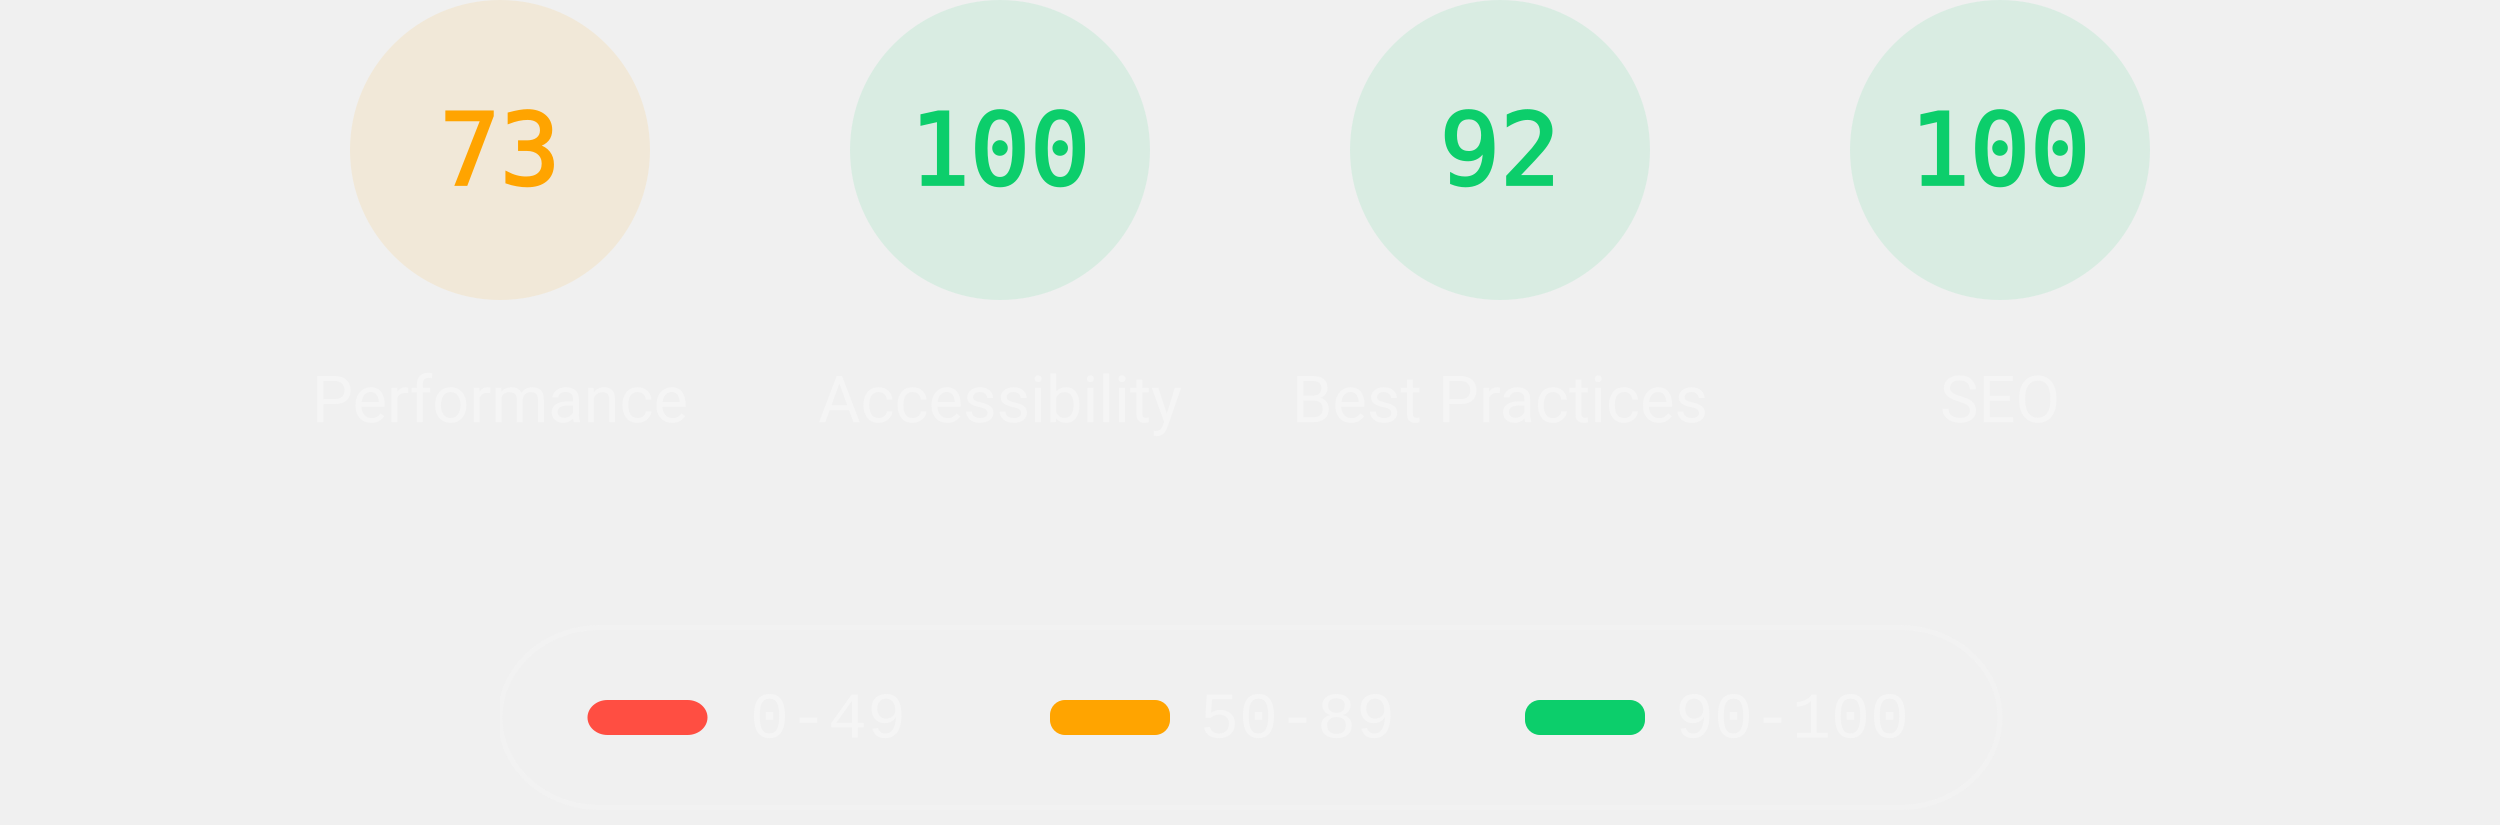
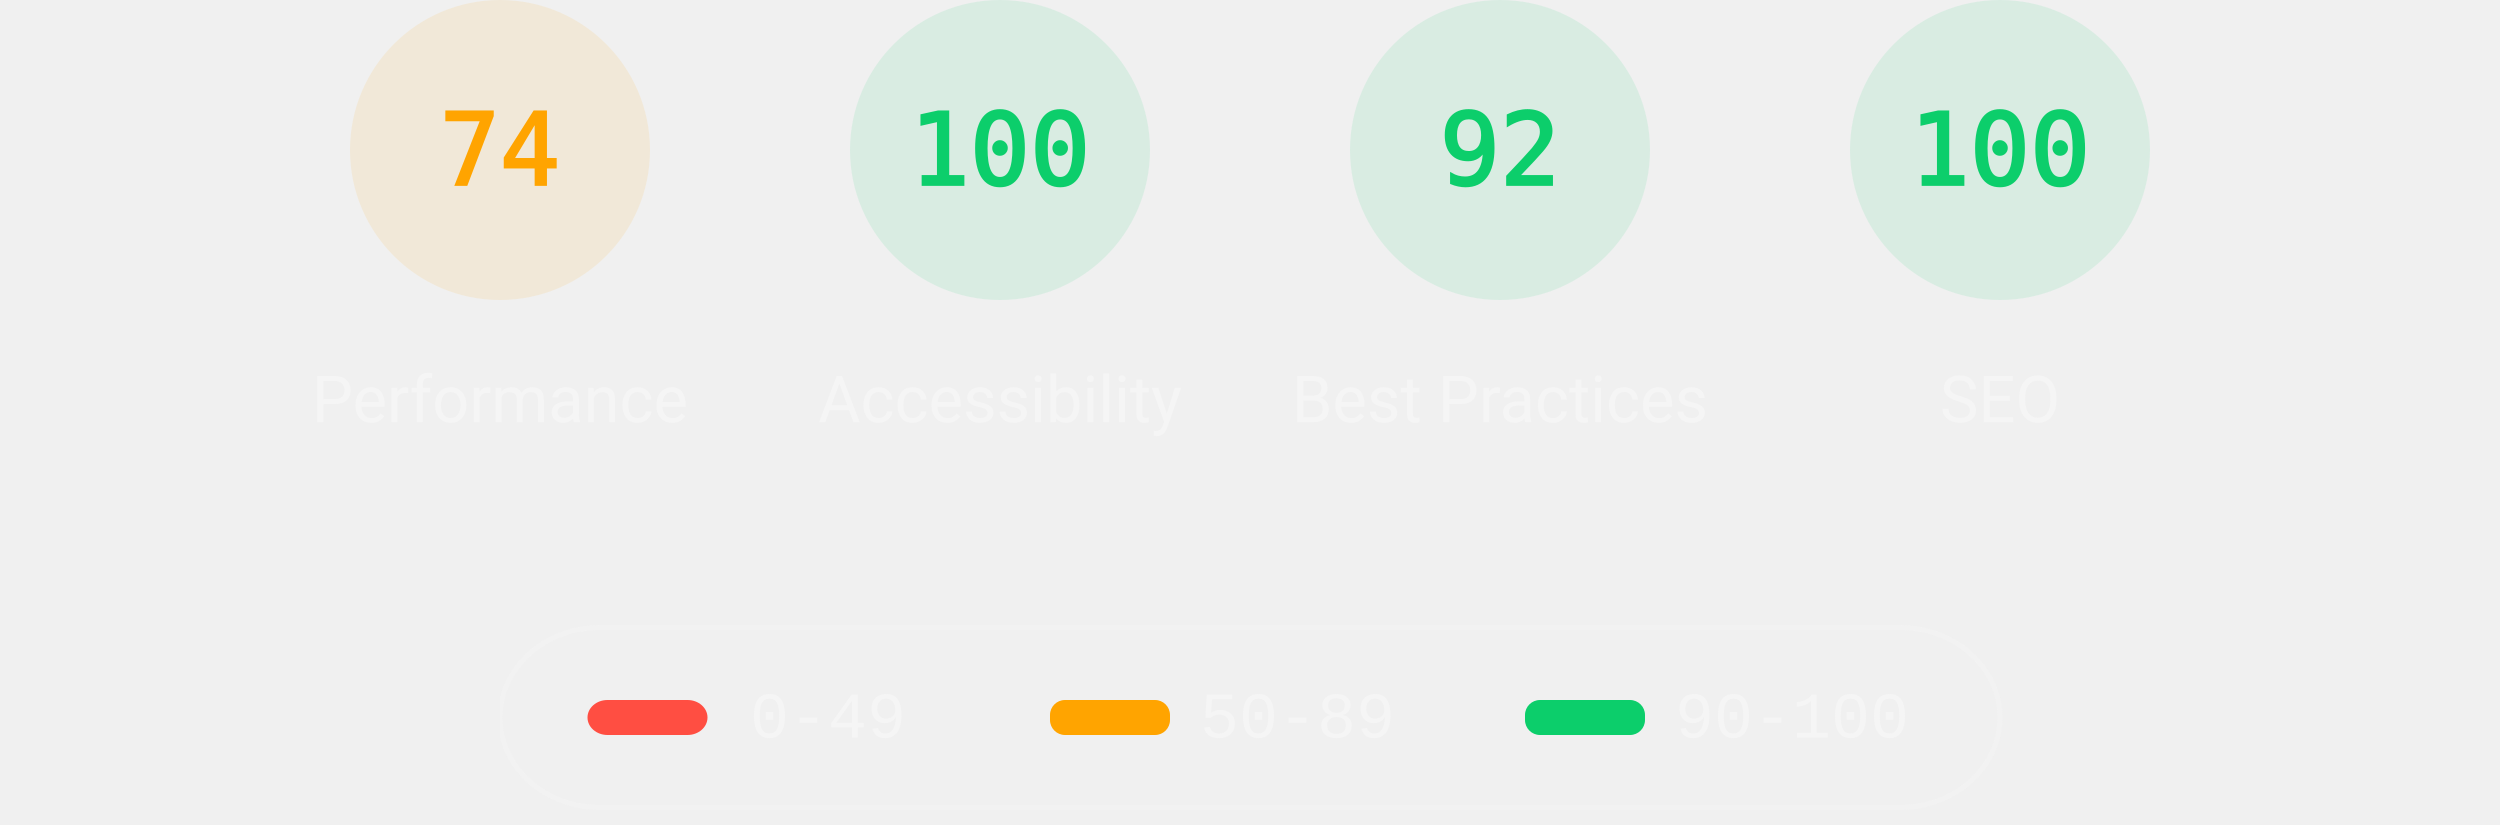
<svg xmlns="http://www.w3.org/2000/svg" class="theme--dark" fill="none" width="1000" height="330">
  <style>
			.gauge-base {
				opacity: 0.1
			}

			.gauge-arc {
				fill: none;
				animation-delay: 250ms;
				stroke-linecap: round;
				transform: rotate(-90deg);
				transform-origin: 100px 60px;
				animation: load-gauge 1s ease forwards
			}

			.guage-text {
				font-size: 40px;
				font-family: monospace;
				text-align: center
			}

			.guage-red {
				color: #ff4e42;
				fill: #ff4e42;
				stroke: #ff4e42
			}
			.guage-orange {
				color: #ffa400;
				fill: #ffa400;
				stroke: #ffa400
			}
			.guage-green {
				color: #0cce6b;
				fill: #0cce6b;
				stroke: #0cce6b
			}
			.theme--agnostic .guage-undefined {
				color: #5c5c5c;
				fill: #5c5c5c;
				stroke: #5c5c5c
			}
			.theme--light .guage-undefined {
				color: #1e1e1e;
				fill: #1e1e1e;
				stroke: #1e1e1e
			}
			.theme--dark .guage-undefined {
				color: #f5f5f5;
				fill: #f5f5f5;
				stroke: #f5f5f5
			}

			.guage-title {
				stroke: none;
				font-size: 26px;
				line-height: 26px;
				font-family: Roboto, Halvetica, Arial, sans-serif
			}
			.metric.guage-title {
				font-family: 'Courier New', Courier, monospace
			}
			.theme--agnostic .guage-title {
				color: #737373;
				fill: #737373
			}
			.theme--light .guage-title {
				color: #212121;
				fill: #212121
			}
			.theme--dark .guage-title {
				color: #f5f5f5;
				fill: #f5f5f5
			}

			@keyframes load-gauge {
				from {
					stroke-dasharray: 0 352.858
				}
			}
			.lh-gauge--pwa__disc {
				fill: #e0e0e0
			}
			.lh-gauge--pwa__logo {
				position: relative;
				fill: #b0b0b0
			}
			.lh-gauge--pwa__invisible {
				display: none
			}
			.lh-gauge--pwa__visible {
				display: inline
			}
			.guage-invisible {
				display: none
			}
			.lh-gauge--pwa__logo--primary-color {
				fill: #304ffe
			}
			.theme--agnostic .lh-gauge--pwa__logo--secondary-color {
				fill: #787878
			}
			.theme--light .lh-gauge--pwa__logo--secondary-color {
				fill: #3d3d3d
			}
			.theme--dark .lh-gauge--pwa__logo--secondary-color {
				fill: #d8b6b6
			}
			.theme--light #svg_2 {
				stroke: #00000022
			}
			.theme--agnostic #svg_2 {
				stroke: #616161
			}
			.theme--light #svg_2 {
				stroke: #00000022
			}
			.theme--dark #svg_2 {
				stroke: #f5f5f566
			}
		</style>
  <svg class="guage-div guage-perf guage-orange" viewBox="0 0 200 200" width="200" height="200" x="100" y="0">
    <circle class="gauge-base" r="56" cx="100" cy="60" stroke-width="8" />
-     <circle class="gauge-arc guage-arc-1" r="56" cx="100" cy="60" stroke-width="8" style="stroke-dasharray: 256.856, 351.858;" />
-     <text class="guage-text" x="100px" y="60px" alignment-baseline="central" dominant-baseline="central" text-anchor="middle">73</text>
+     <circle class="gauge-arc guage-arc-1" r="56" cx="100" cy="60" stroke-width="8" style="stroke-dasharray: 260.375, 351.858;" />
+     <text class="guage-text" x="100px" y="60px" alignment-baseline="central" dominant-baseline="central" text-anchor="middle">74</text>
    <text class="guage-title" x="100px" y="160px" alignment-baseline="central" dominant-baseline="central" text-anchor="middle">Performance</text>
  </svg>
  <svg class="guage-div guage-acc guage-green" viewBox="0 0 200 200" width="200" height="200" x="300" y="0">
    <circle class="gauge-base" r="56" cx="100" cy="60" stroke-width="8" />
    <circle class="gauge-arc guage-arc-2" r="56" cx="100" cy="60" stroke-width="8" style="stroke-dasharray: 351.858, 351.858;" />
    <text class="guage-text" x="100px" y="60px" alignment-baseline="central" dominant-baseline="central" text-anchor="middle">100</text>
    <text class="guage-title" x="100px" y="160px" alignment-baseline="central" dominant-baseline="central" text-anchor="middle">Accessibility</text>
  </svg>
  <svg class="guage-div guage-best guage-green" viewBox="0 0 200 200" width="200" height="200" x="500" y="0">
    <circle class="gauge-base" r="56" cx="100" cy="60" stroke-width="8" />
    <circle class="gauge-arc guage-arc-3" r="56" cx="100" cy="60" stroke-width="8" style="stroke-dasharray: 323.709, 351.858;" />
    <text class="guage-text" x="100px" y="60px" alignment-baseline="central" dominant-baseline="central" text-anchor="middle">92</text>
    <text class="guage-title" x="100px" y="160px" alignment-baseline="central" dominant-baseline="central" text-anchor="middle">Best Practices</text>
  </svg>
  <svg class="guage-div guage-seo guage-green" viewBox="0 0 200 200" width="200" height="200" x="700" y="0">
    <circle class="gauge-base" r="56" cx="100" cy="60" stroke-width="8" />
    <circle class="gauge-arc guage-arc-4" r="56" cx="100" cy="60" stroke-width="8" style="stroke-dasharray: 351.858, 351.858;" />
    <text class="guage-text" x="100px" y="60px" alignment-baseline="central" dominant-baseline="central" text-anchor="middle">100</text>
    <text class="guage-title" x="100px" y="160px" alignment-baseline="central" dominant-baseline="central" text-anchor="middle">SEO</text>
  </svg>
  <svg class="guage-div guage-pwa guage-invisible" viewBox="0 0 200 200" width="200" height="200" x="900" y="0">
    <svg viewBox="0 0 60 60" width="112" height="112" x="44" y="4">
      <defs>
        <linearGradient id="lh-gauge--pwa__check-circle__gradient-0" x1="50%" y1="0%" x2="50%" y2="100%">
          <stop stop-color="#00C852" offset="0%" />
          <stop stop-color="#009688" offset="100%" />
        </linearGradient>
        <linearGradient id="lh-gauge--pwa__installable__shadow-gradient-0" x1="76.056%" x2="24.111%" y1="82.995%" y2="24.735%">
          <stop stop-color="#A5D6A7" offset="0%" />
          <stop stop-color="#80CBC4" offset="100%" />
        </linearGradient>
        <linearGradient id="lh-gauge--pwa__fast-reliable__shadow-gradient-0" x1="76.056%" y1="82.995%" x2="25.678%" y2="26.493%">
          <stop stop-color="#64B5F6" offset="0%" />
          <stop stop-color="#2979FF" offset="100%" />
        </linearGradient>
        <g id="lh-gauge--pwa__fast-reliable-badge-0">
          <circle fill="#FFFFFF" cx="10" cy="10" r="10" />
          <path fill="#304FFE" d="M10 3.58l5.25 2.34v3.5c0 3.23-2.24 6.26-5.25 7-3.01-.74-5.25-3.77-5.25-7v-3.5L10 3.58zm-.47 10.74l2.76-4.83.03-.07c.04-.08 0-.24-.22-.24h-1.64l.47-3.26h-.47l-2.7 4.77c-.02.01.05-.1-.04.05-.09.16-.1.31.18.31h1.63l-.47 3.27h.47z" />
        </g>
        <g id="lh-gauge--pwa__installable-badge-0">
          <circle fill="#FFFFFF" cx="10" cy="10" r="10" />
          <path fill="#009688" d="M10 4.167A5.835 5.835 0 0 0 4.167 10 5.835 5.835 0 0 0 10 15.833 5.835 5.835 0 0 0 15.833 10 5.835 5.835 0 0 0 10 4.167zm2.917 6.416h-2.334v2.334H9.417v-2.334H7.083V9.417h2.334V7.083h1.166v2.334h2.334v1.166z" />
        </g>
      </defs>
      <g stroke="none" fill-rule="nonzero">
        <circle class="lh-gauge--pwa__disc" cx="30" cy="30" r="30" />
        <g class="lh-gauge--pwa__logo">
          <path d="M35.66 19.39l.7-1.75h2L37.4 15 38.6 12l3.4 9h-2.51l-.58-1.61z" />
          <path d="M33.52 21l3.65-9h-2.42l-2.5 5.82L30.5 12h-1.86l-1.9 5.82-1.35-2.65-1.21 3.72L25.4 21h2.38l1.72-5.2 1.64 5.2z" />
          <path fill-rule="nonzero" d="M20.3 17.91h1.48c.45 0 .85-.05 1.2-.15l.39-1.18 1.07-3.3a2.64 2.64 0 0 0-.28-.37c-.55-.6-1.36-.91-2.42-.91H18v9h2.3V17.9zm1.96-3.84c.22.22.33.5.33.87 0 .36-.1.65-.29.87-.2.23-.59.35-1.15.35h-.86v-2.41h.87c.52 0 .89.1 1.1.32z" />
        </g>
        <rect class="lh-gauge--pwa__component lh-gauge--pwa__na-line lh-gauge--pwa__invisible" fill="#FFFFFF" x="20" y="32" width="20" height="4" rx="2" />
        <g class="lh-gauge--pwa__component lh-gauge--pwa__fast-reliable-badge lh-gauge--pwa__invisible" transform="translate(20, 29)">
          <path fill="url(#lh-gauge--pwa__fast-reliable__shadow-gradient-0)" d="M33.63 19.49A30 30 0 0 1 16.2 30.36L3 17.14 17.14 3l16.49 16.49z" />
          <use href="#lh-gauge--pwa__fast-reliable-badge-0" />
        </g>
        <g class="lh-gauge--pwa__component lh-gauge--pwa__installable-badge lh-gauge--pwa__invisible" transform="translate(20, 29)">
          <path fill="url(#lh-gauge--pwa__installable__shadow-gradient-0)" d="M33.629 19.487c-4.272 5.453-10.391 9.39-17.415 10.869L3 17.142 17.142 3 33.63 19.487z" />
          <use href="#lh-gauge--pwa__installable-badge-0" />
        </g>
        <g class="lh-gauge--pwa__component lh-gauge--pwa__fast-reliable-installable-badges lh-gauge--pwa__invisible">
          <g transform="translate(8, 29)">
            <path fill="url(#lh-gauge--pwa__fast-reliable__shadow-gradient-0)" d="M16.321 30.463L3 17.143 17.142 3l22.365 22.365A29.864 29.864 0 0 1 22 31c-1.942 0-3.84-.184-5.679-.537z" />
            <use href="#lh-gauge--pwa__fast-reliable-badge-0" />
          </g>
          <g transform="translate(32, 29)">
            <path fill="url(#lh-gauge--pwa__installable__shadow-gradient-0)" d="M25.982 11.84a30.107 30.107 0 0 1-13.08 15.203L3 17.143 17.142 3l8.84 8.84z" />
            <use href="#lh-gauge--pwa__installable-badge-0" />
          </g>
        </g>
        <g class="lh-gauge--pwa__component lh-gauge--pwa__check-circle lh-gauge--pwa__invisible" transform="translate(18, 28)">
          <circle fill="#FFFFFF" cx="12" cy="12" r="12" />
          <path fill="url(#lh-gauge--pwa__check-circle__gradient-0)" d="M12 2a10 10 0 1 0 0 20 10 10 0 0 0 0-20zm-2 15l-5-5 1.41-1.41L10 14.17l7.59-7.59L19 8l-9 9z" />
        </g>
      </g>
    </svg>
    <text class="guage-title" y="160px" alignment-baseline="central" dominant-baseline="central" text-anchor="middle">
      <tspan x="100px" dy="-6px">Progressive</tspan>
      <tspan x="100px" dy="30px">Web App</tspan>
    </text>
  </svg>
  <svg width="604" height="76" x="200" y="250">
    <g>
      <rect fill="none" id="canvas_background" height="80" width="604" y="-1" x="-1" />
      <g display="none" overflow="visible" y="0" x="0" height="100%" width="100%" id="canvasGrid">
        <rect fill="url(#gridpattern)" stroke-width="0" y="0" x="0" height="100%" width="100%" />
      </g>
    </g>
    <g>
      <rect fill-opacity="0" stroke-width="2" rx="40" id="svg_2" height="72" width="600" y="1" x="0" fill="#000000" />
      <rect stroke="#000" rx="8" id="svg_3" height="14" width="48" y="30" x="35" stroke-opacity="null" stroke-width="0" fill="#ff4e42" />
      <rect stroke="#000" rx="6" id="svg_4" height="14" width="48" y="30" x="220" stroke-opacity="null" stroke-width="0" fill="#ffa400" />
      <rect stroke="#000" rx="6" id="svg_5" height="14" width="48" y="30" x="410" stroke-opacity="null" stroke-width="0" fill="#0cce6b" />
      <text class="metric guage-title" xml:space="preserve" text-anchor="start" font-size="26" id="svg_6" y="45" x="100" stroke-opacity="null" stroke-width="0" stroke="#000">0-49</text>
      <text class="metric guage-title" xml:space="preserve" text-anchor="start" font-size="26" id="svg_7" y="45" x="280" stroke-opacity="null" stroke-width="0" stroke="#000">50-89</text>
      <text class="metric guage-title" xml:space="preserve" text-anchor="start" font-size="26" id="svg_8" y="45" x="470" stroke-opacity="null" stroke-width="0" stroke="#000">90-100</text>
    </g>
  </svg>
</svg>
